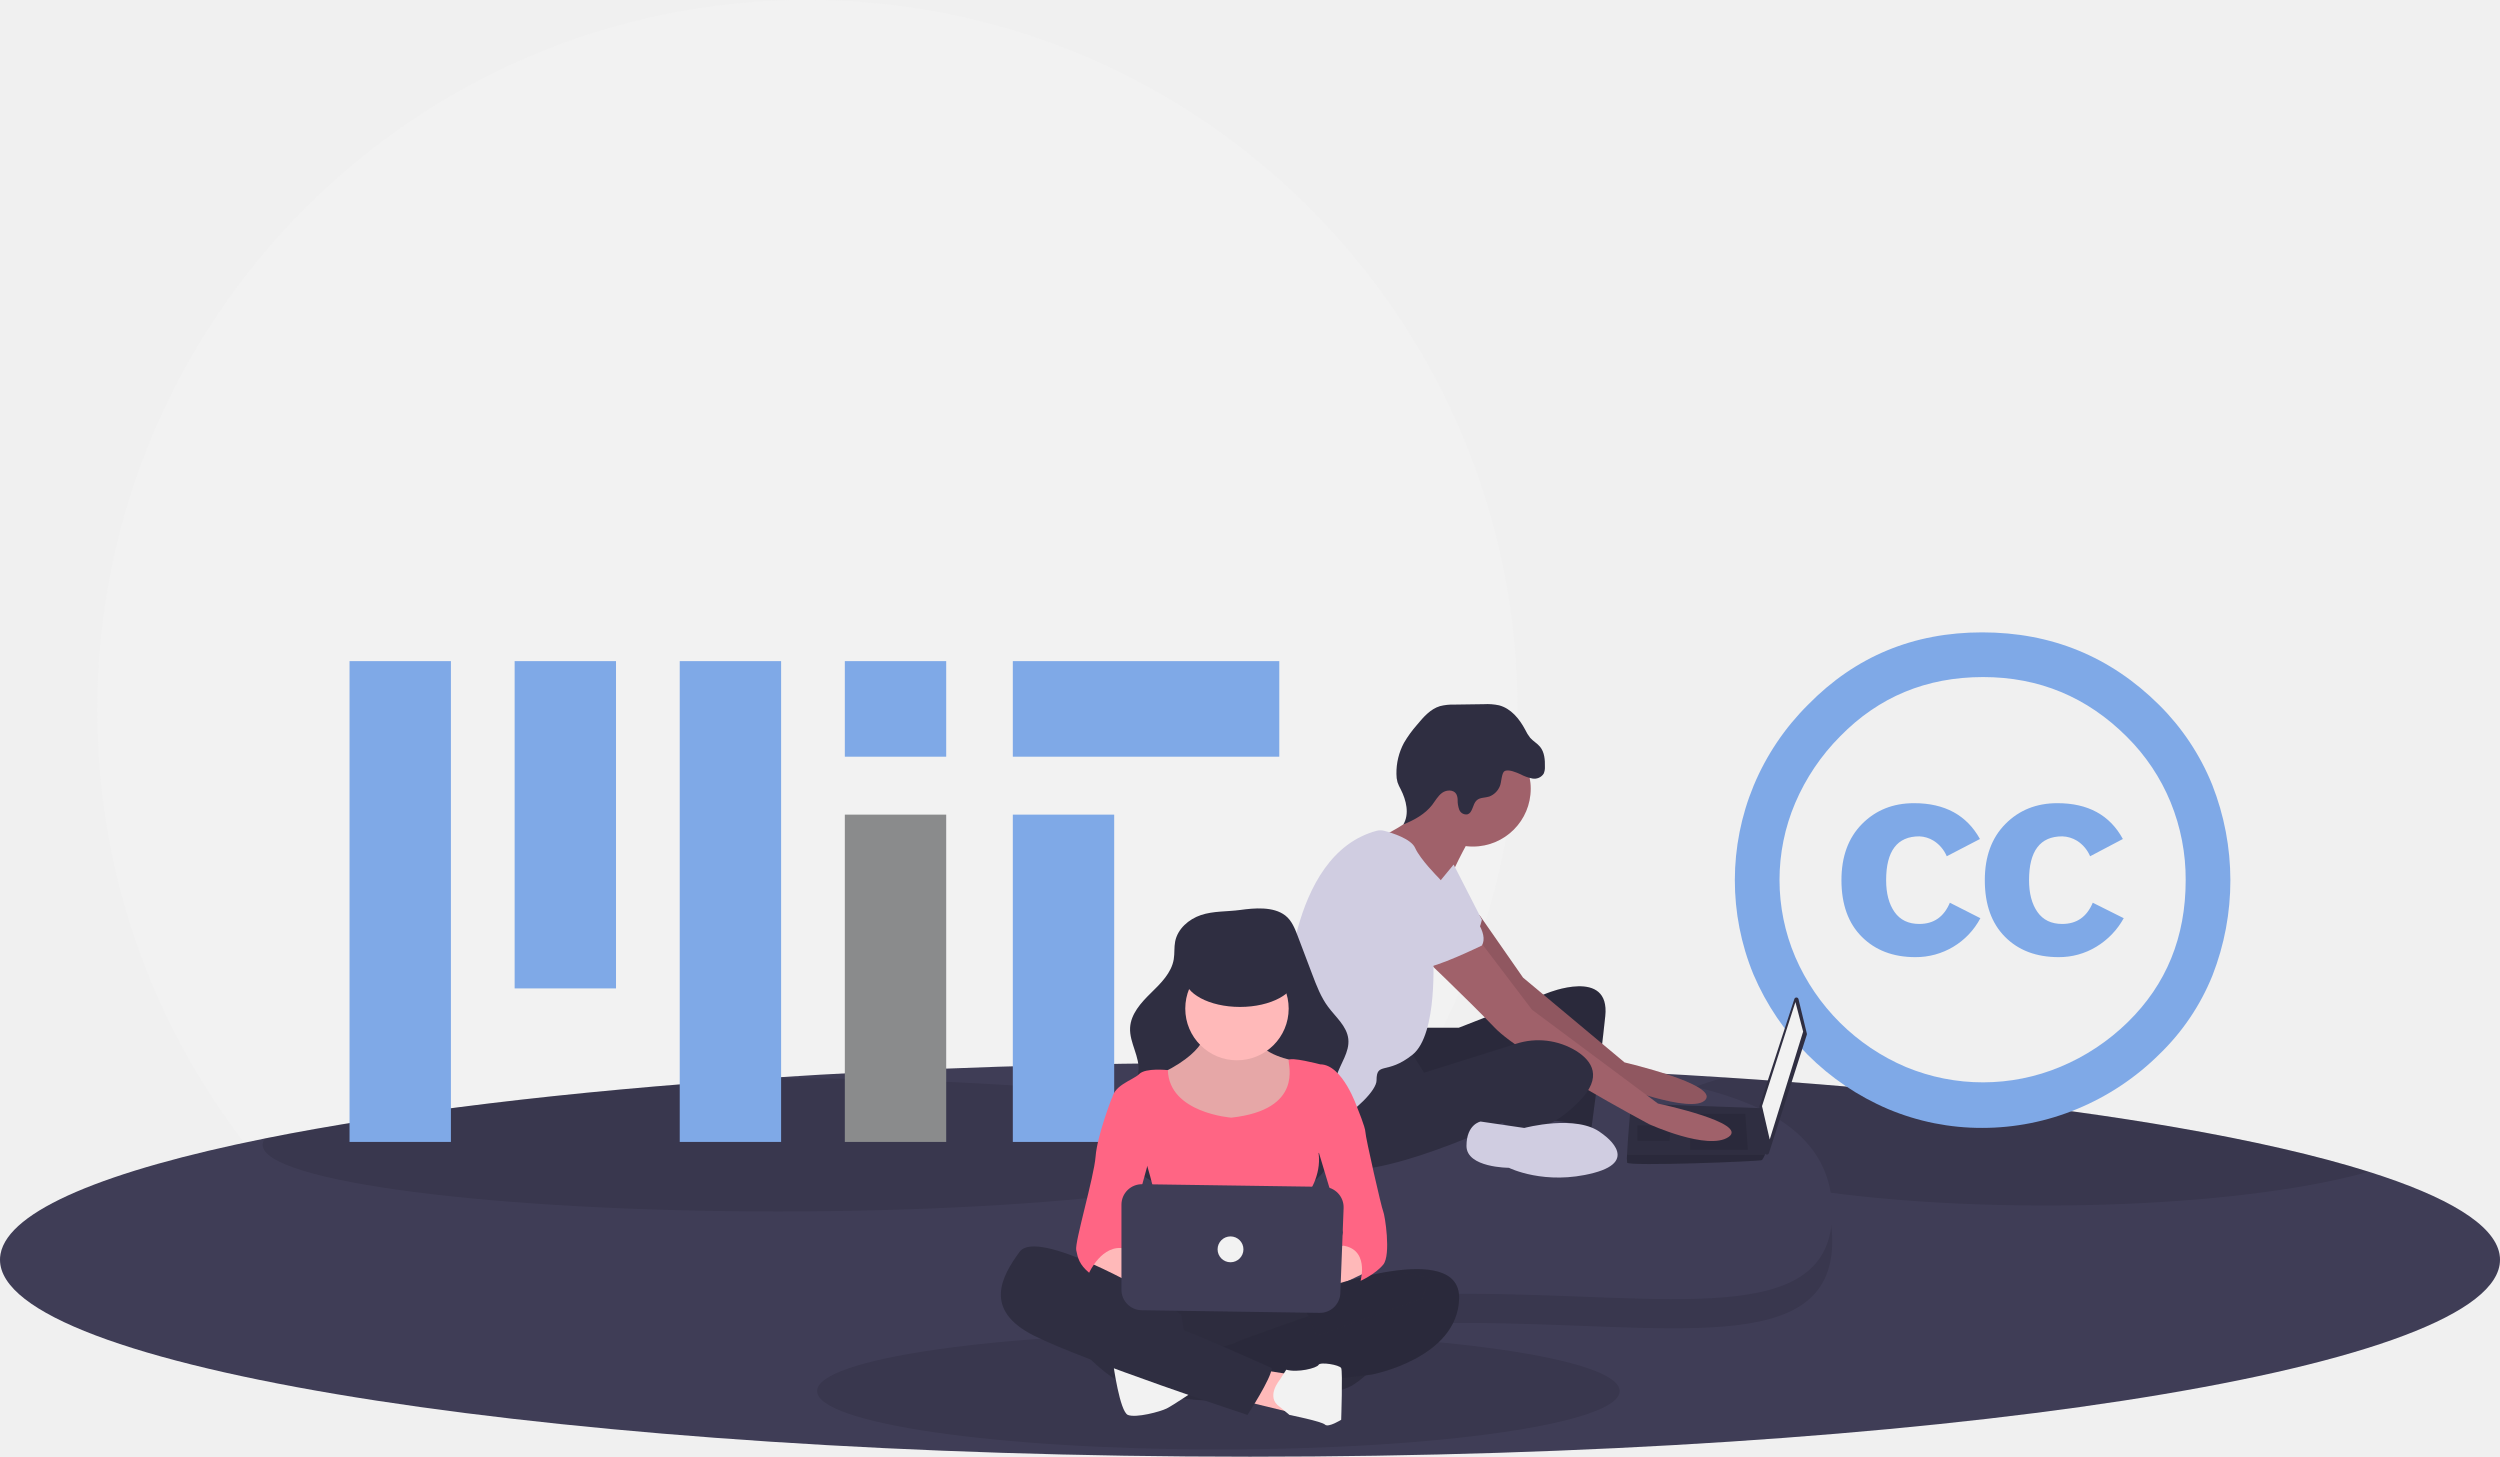
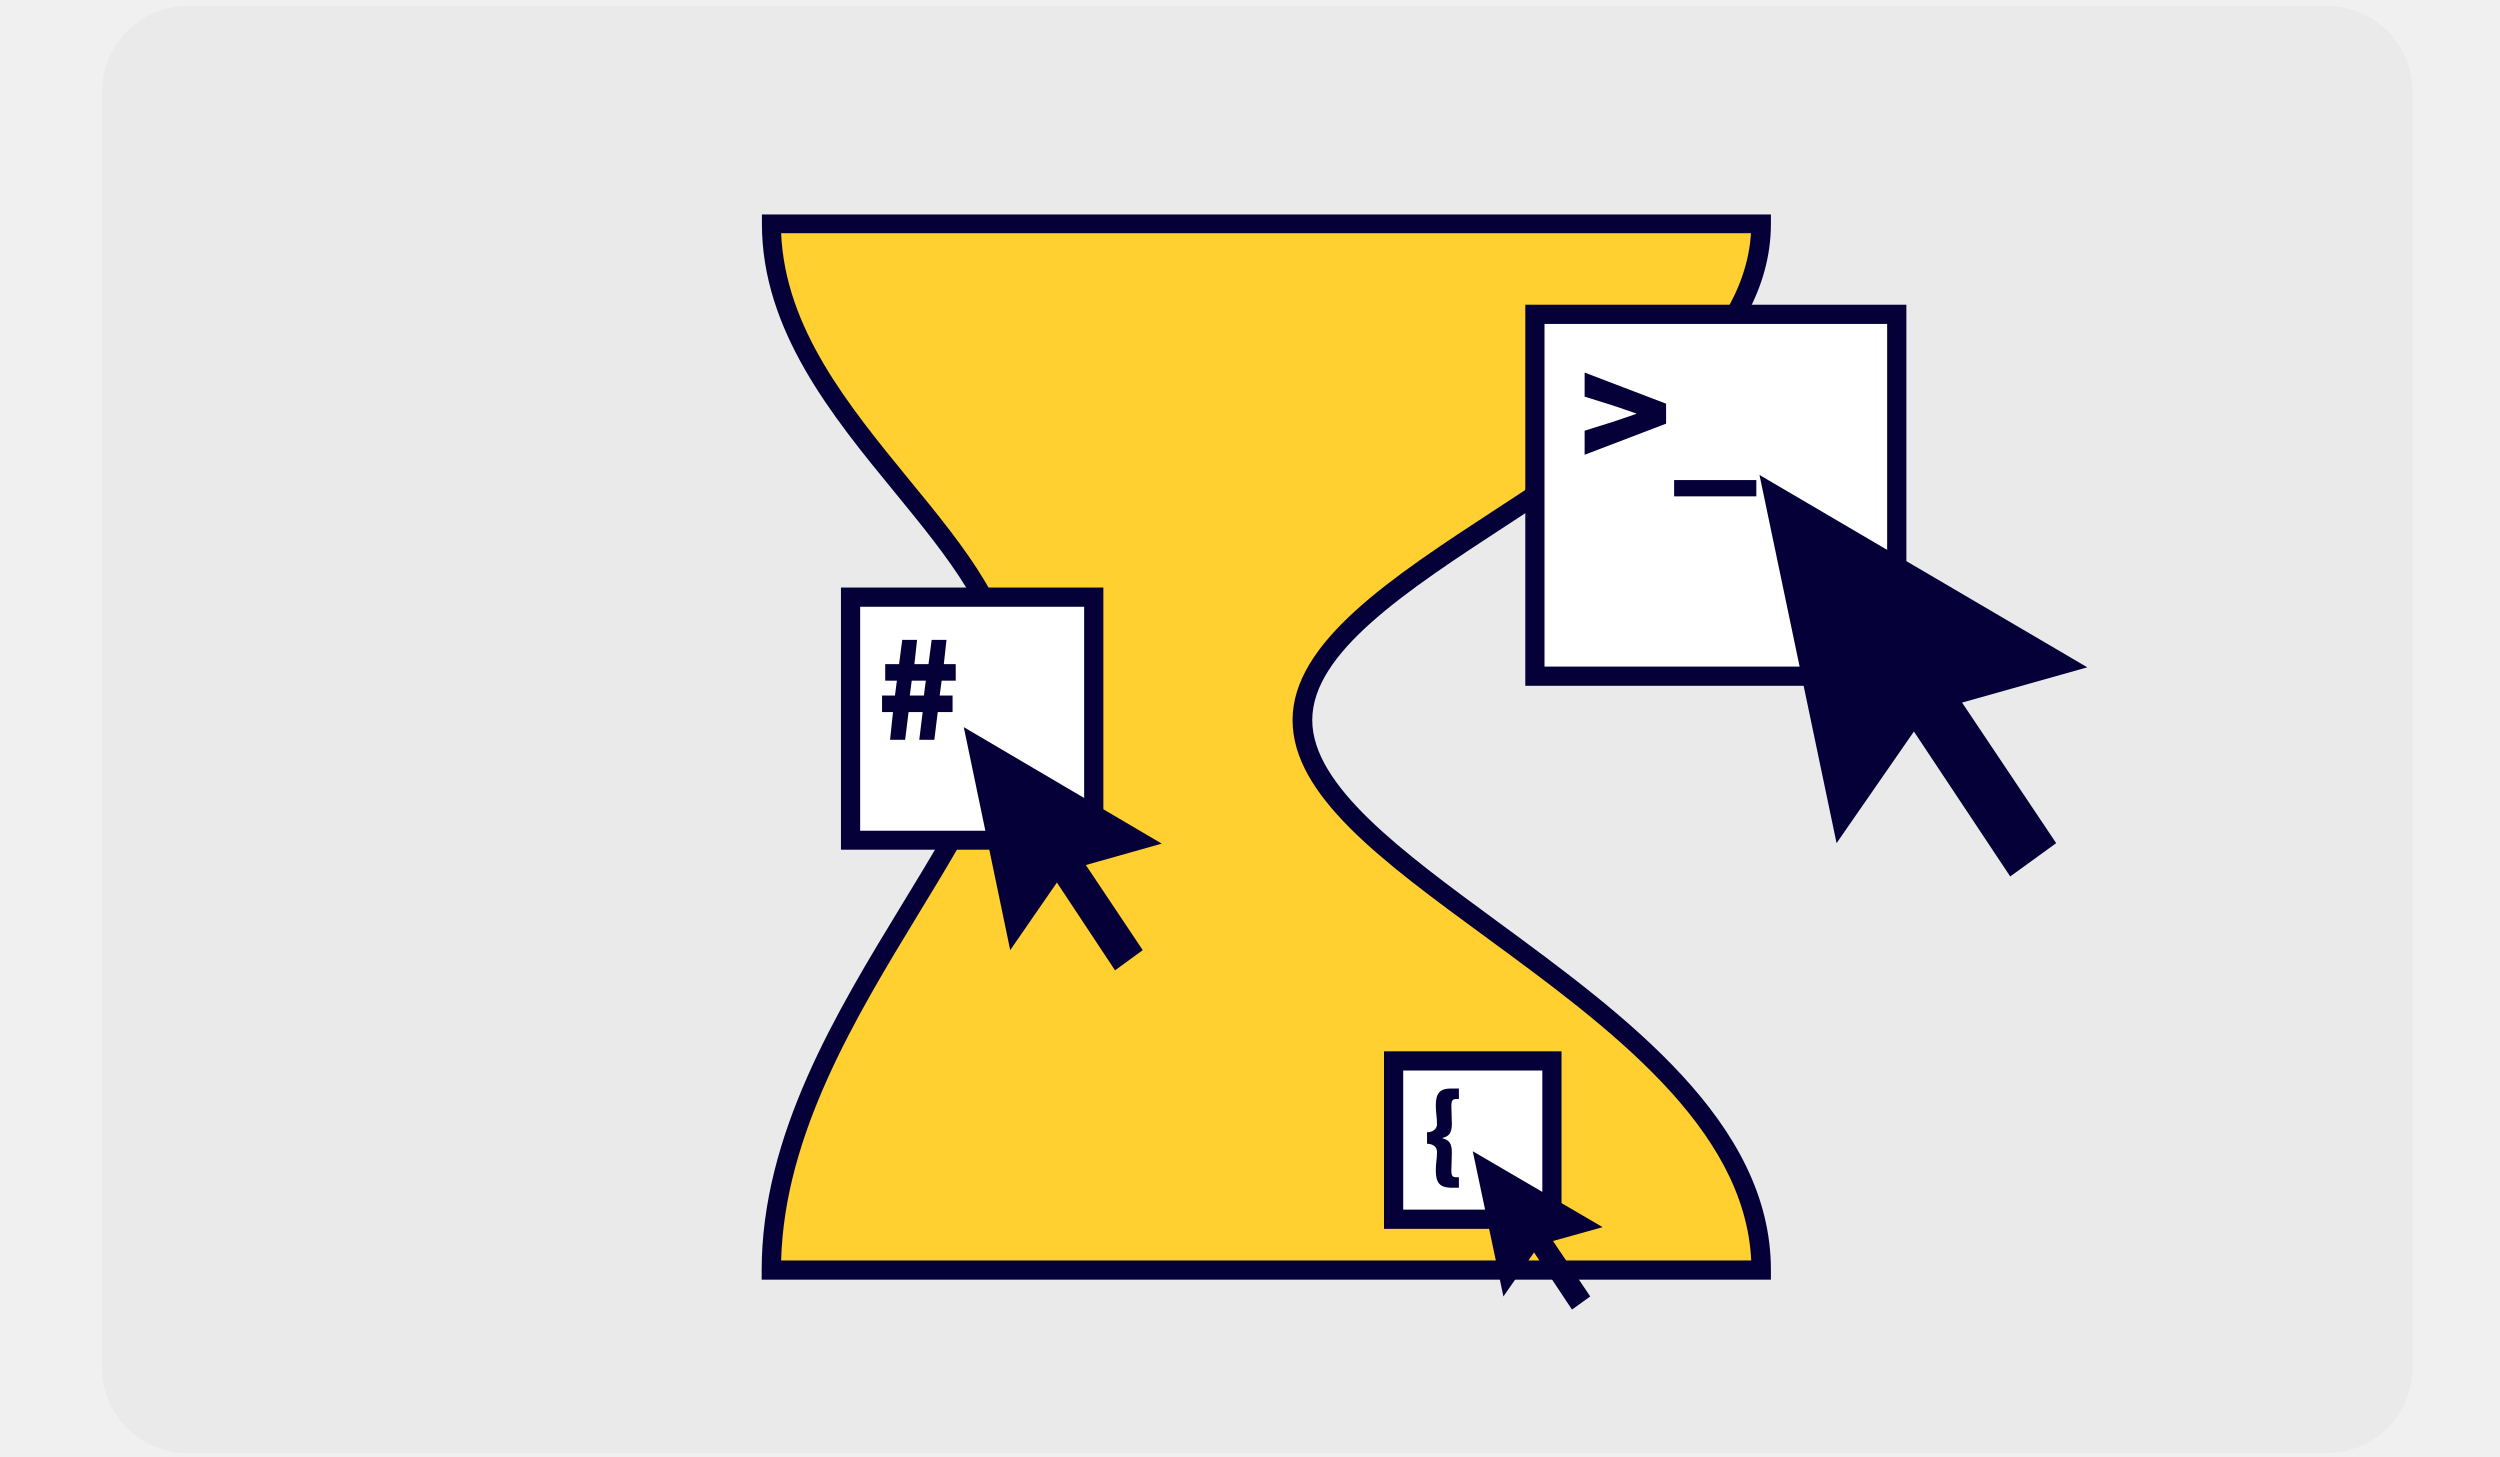
- <svg xmlns="http://www.w3.org/2000/svg" data-name="Layer 1" width="1028" height="598.997" viewBox="0 0 1028 598.997">
-   <circle cx="332.005" cy="292.004" r="292.004" fill="#f2f2f2" />
-   <path d="M1114,668.499a13.69,13.69,0,0,1-.17,2.12c-7.14,43.76-234.46,78.88-513.83,78.88s-506.69-35.12-513.83-78.88a13.675,13.675,0,0,1-.17-2.12c0-.2,0-.41.02-.61,0-.11.01-.21.01-.32a.489.489,0,0,0,.01-.12c.04-.45.1-.88.18-1.32,3.26-17.89,43.35-34.33,108.74-47.5,53.48-10.77,123.89-19.36,204.93-24.76,61.5-4.1,129.12-6.37,200.11-6.37,57.12,0,112.06,1.47,163.38,4.17h.02q16.11.855,31.74,1.87c71.33,4.62,134.63,11.69,185.63,20.54,31.37,5.45,58.1,11.58,79.19,18.22h.01c32.46,10.23,51.6,21.7,53.81,33.83.08.44.14.87.18,1.32a.487.487,0,0,0,.01.12c0,.11.01.21.01.32C1114,668.089,1114,668.299,1114,668.499Z" transform="translate(-86 -150.5013)" fill="#3f3d56" />
-   <ellipse cx="501" cy="571.997" rx="165" ry="24" opacity="0.1" />
-   <path d="M1059.96,632.299c-5.77,1.65-12.27,3.18-19.4,4.58-29.36,5.78-69.42,9.33-113.53,9.33-49.28,0-93.45-4.43-123.38-11.44-24.84-5.82-39.88-13.39-39.88-21.7,0-7.3,11.64-14.06,31.37-19.53,71.33,4.62,134.63,11.69,185.63,20.54C1012.14,619.529,1038.87,625.659,1059.96,632.299Z" transform="translate(-86 -150.5013)" opacity="0.1" />
-   <path d="M618,621.249c0,15.13-94.92,27.4-212,27.4s-212-12.27-212-27.4a4.372,4.372,0,0,1,.96-2.62c53.48-10.77,123.89-19.36,204.93-24.76q3.045-.015,6.11-.01C523.08,593.859,618,606.119,618,621.249Z" transform="translate(-86 -150.5013)" opacity="0.1" />
-   <rect x="416.472" y="334.975" width="41.685" height="134.584" fill="#7fa9e7" />
-   <rect x="279.506" y="271.851" width="41.685" height="197.708" fill="#7fa9e7" />
-   <rect x="143.73" y="271.851" width="41.685" height="197.708" fill="#7fa9e7" />
-   <rect x="211.618" y="271.851" width="41.685" height="134.584" fill="#7fa9e7" />
-   <rect x="347.393" y="271.851" width="41.685" height="39.303" fill="#7fa9e7" />
-   <rect x="347.393" y="334.975" width="41.685" height="134.584" fill="#8a8b8c" />
-   <rect x="416.472" y="271.851" width="109.573" height="39.303" fill="#7fa9e7" />
-   <path d="M901.062,410.53q42.748,0,72.774,29.839A97.983,97.983,0,0,1,995.668,473.208a107.346,107.346,0,0,1,.096,78.409,93.533,93.533,0,0,1-21.739,32.294,104.704,104.704,0,0,1-33.841,22.561,101.425,101.425,0,0,1-39.114,7.823,99.015,99.015,0,0,1-38.662-7.734A104.845,104.845,0,0,1,807.007,551.165a101.764,101.764,0,0,1,.089-77.594A102.307,102.307,0,0,1,829.565,440.185Q858.674,410.537,901.062,410.53Zm.369,18.377q-34.93,0-58.768,24.379A87.595,87.595,0,0,0,824.197,480.668a80.789,80.789,0,0,0,0,63.311,86.249,86.249,0,0,0,45.577,45.31,82.687,82.687,0,0,0,63.41-.089,87.995,87.995,0,0,0,27.741-18.374q23.831-23.287,23.828-58.405a83.659,83.659,0,0,0-6.186-32.02,81.465,81.465,0,0,0-18.002-26.929Q935.989,428.909,901.431,428.908Zm-1.277,66.591-13.649,7.097a14.006,14.006,0,0,0-5.365-6.368,12.087,12.087,0,0,0-5.916-1.818q-13.64,0-13.646,18.011,0,8.186,3.454,13.095,3.458,4.914,10.192,4.916,8.916,0,12.557-8.733l12.551,6.368a29.99,29.99,0,0,1-26.745,16.012q-13.644,0-22.016-8.37-8.367-8.367-8.367-23.284,0-14.557,8.46-23.105,8.458-8.549,21.38-8.552Q891.97,480.757,900.155,495.498Zm58.765,0-13.465,7.097a13.992,13.992,0,0,0-5.368-6.368,12.373,12.373,0,0,0-6.094-1.818q-13.644,0-13.649,18.011,0,8.186,3.458,13.095,3.453,4.914,10.192,4.916,8.907,0,12.548-8.733l12.735,6.368a31.277,31.277,0,0,1-11.274,11.736,29.398,29.398,0,0,1-15.464,4.276q-13.831,0-22.099-8.37-8.291-8.367-8.284-23.284,0-14.557,8.463-23.105,8.453-8.549,21.373-8.552Q950.912,480.757,958.919,495.498Z" transform="translate(-86 -150.5013)" fill="#7fa9e7" />
-   <path d="M839.417,660.837c0,48.737-67.934,33.663-151.113,33.663s-150.104,15.075-150.104-33.663,67.925-59.337,151.104-59.337S839.417,612.099,839.417,660.837Z" transform="translate(-86 -150.5013)" opacity="0.1" />
-   <path d="M839.417,648.837c0,48.737-67.934,33.663-151.113,33.663s-150.104,15.075-150.104-33.663,67.925-59.337,151.104-59.337S839.417,600.099,839.417,648.837Z" transform="translate(-86 -150.5013)" fill="#3f3d56" />
-   <path d="M825.542,561.343l3.434,14.164a.885.885,0,0,1-.017.478l-15.575,48.673a.885.885,0,0,1-1.722-.17l-2.155-18.961a.885.885,0,0,1,.038-.374l14.297-43.876A.885.885,0,0,1,825.542,561.343Z" transform="translate(-86 -150.5013)" fill="#2f2e41" />
-   <polygon points="738.278 412.038 741.449 424.19 727.711 468.572 724.541 454.835 738.278 412.038" fill="#f2f2f2" />
-   <path d="M755.064,628.584c.528,1.585,54.949-.528,55.477-1.057a11.469,11.469,0,0,0,1.162-2.113c.497-1.057.951-2.113.951-2.113l-2.113-17.108L756.649,604.279s-1.347,14.498-1.622,21.134A15.853,15.853,0,0,0,755.064,628.584Z" transform="translate(-86 -150.5013)" fill="#2f2e41" />
-   <polygon points="717.673 458.005 718.729 472.799 694.953 472.799 694.953 458.005 717.673 458.005" opacity="0.1" />
-   <polygon points="687.028 462.76 687.17 462.732 686.5 469.1 673.291 469.1 673.291 462.76 687.028 462.76" opacity="0.1" />
-   <path d="M755.064,628.584c.528,1.585,54.949-.528,55.477-1.057a11.469,11.469,0,0,0,1.162-2.113H755.027A15.853,15.853,0,0,0,755.064,628.584Z" transform="translate(-86 -150.5013)" opacity="0.1" />
-   <path d="M671.055,573.106h14.794l36.457-14.266s25.889-10.567,23.776,9.51S740.27,615.375,740.27,615.375s-11.624-5.284-17.964-3.698-2.113-32.23-2.113-32.23-51.779,24.833-56.534,21.663-5.812-25.361-5.812-25.361Z" transform="translate(-86 -150.5013)" fill="#2f2e41" />
-   <path d="M671.055,573.106h14.794l36.457-14.266s25.889-10.567,23.776,9.51S740.27,615.375,740.27,615.375s-11.624-5.284-17.964-3.698-2.113-32.23-2.113-32.23-51.779,24.833-56.534,21.663-5.812-25.361-5.812-25.361Z" transform="translate(-86 -150.5013)" opacity="0.1" />
-   <path d="M694.363,526.777l17.904,25.723,41.74,34.871s38.57,8.982,33.286,15.322-37.513-6.34-37.513-6.34S701.7,561.483,700.115,558.841s-19.021-27.474-19.021-27.474Z" transform="translate(-86 -150.5013)" fill="#a0616a" />
-   <path d="M694.363,526.777l17.904,25.723,41.74,34.871s38.57,8.982,33.286,15.322-37.513-6.34-37.513-6.34S701.7,561.483,700.115,558.841s-19.021-27.474-19.021-27.474Z" transform="translate(-86 -150.5013)" opacity="0.1" />
-   <circle cx="605.661" cy="324.331" r="23.776" fill="#a0616a" />
-   <path d="M690.076,495.967s-7.925,13.737-9.51,21.134-23.776-14.794-23.776-14.794l-2.906-7.661s20.87-9.775,19.285-17.7S690.076,495.967,690.076,495.967Z" transform="translate(-86 -150.5013)" fill="#a0616a" />
-   <path d="M683.736,506.005l11.624,22.719s-2.642,11.095-6.869,12.152-22.191-13.737-22.191-13.737Z" transform="translate(-86 -150.5013)" fill="#d0cde1" />
-   <path d="M694.303,537.178l21.663,28.531,51.779,38.57s37.513,7.925,29.06,13.737-32.758-5.284-32.758-5.284-52.307-28.003-63.403-39.627-31.701-31.173-31.701-31.173Z" transform="translate(-86 -150.5013)" fill="#a0616a" />
-   <path d="M665.244,581.56l6.34,10.039,37.839-11.905a29.751,29.751,0,0,1,24.771,2.989c6.604,4.161,10.831,10.765,1.321,20.54-19.021,19.549-31.701,8.982-31.701,8.982s-63.931,30.116-74.498,15.322-11.095-22.191-11.095-22.191S658.903,579.975,665.244,581.56Z" transform="translate(-86 -150.5013)" fill="#2f2e41" />
-   <path d="M744.497,616.432s16.907,11.095-3.17,16.379-34.871-2.113-34.871-2.113-17.436,0-17.436-8.982,5.812-10.039,5.812-10.039l17.964,2.642S734.458,608.506,744.497,616.432Z" transform="translate(-86 -150.5013)" fill="#d0cde1" />
-   <path d="M711.166,468.851a17.728,17.728,0,0,0,4.982,1.785,4.548,4.548,0,0,0,4.595-1.969,6.181,6.181,0,0,0,.522-2.795c.064-2.901-.146-6.038-1.985-8.283-1.17-1.429-2.878-2.33-4.089-3.724a17.598,17.598,0,0,1-2.067-3.378c-2.356-4.424-5.843-8.676-10.69-9.951a23.183,23.183,0,0,0-6.24-.477l-12.206.172a21.251,21.251,0,0,0-5.872.632c-3.929,1.188-6.789,4.492-9.409,7.651a47.851,47.851,0,0,0-5.396,7.448,26.133,26.133,0,0,0-3.098,12.804,11.98,11.98,0,0,0,.439,3.388,18.801,18.801,0,0,0,1.332,2.925c2.289,4.496,3.648,10.112,1.07,14.449,4.478-1.829,8.909-4.228,11.863-8.058,1.321-1.714,2.358-3.72,4.119-4.977s4.631-1.367,5.761.479a5.163,5.163,0,0,1,.583,2.418,11.084,11.084,0,0,0,.668,4.081,3.058,3.058,0,0,0,3.322,1.896c2.3-.648,2.08-4.179,3.852-5.782,1.346-1.218,3.422-.985,5.15-1.538a7.643,7.643,0,0,0,4.387-4.321c.655-1.468.645-5.31,1.884-6.105C706.194,466.625,709.726,468.21,711.166,468.851Z" transform="translate(-86 -150.5013)" fill="#2f2e41" />
-   <path d="M651.996,492.139a6.271,6.271,0,0,1,3.264.008c3.392.911,10.995,3.321,12.625,6.989,2.113,4.755,9.51,12.152,9.51,12.152s10.039,10.039,7.925,16.907-10.039,14.794-10.039,14.794,2.113,32.758-8.454,41.212-14.794,2.642-14.794,10.567-32.758,32.758-39.098,17.436c0,0,3.17-28.531,2.113-38.57C614.008,563.741,615.533,502.011,651.996,492.139Z" transform="translate(-86 -150.5013)" fill="#d0cde1" />
-   <path d="M668.942,505.477s32.23,23.776,26.418,33.815c0,0-19.549,9.51-23.776,8.982s-20.606-19.021-24.833-20.606S640.411,497.552,668.942,505.477Z" transform="translate(-86 -150.5013)" fill="#d0cde1" />
-   <path d="M579.811,526.783c-5.013,1.693-9.554,5.652-10.58,10.843-.476,2.406-.184,4.907-.585,7.327-.929,5.612-5.334,9.897-9.396,13.878s-8.258,8.606-8.555,14.286c-.325,6.22,4.186,12.047,3.406,18.226-.907,7.179-8.489,11.831-10.364,18.82-1.252,4.667.282,9.694,2.805,13.815,4.809,7.852,13.028,13.183,21.781,16.041s18.075,3.459,27.282,3.556c11.211.117,23.383-.845,31.806-8.244a25.48,25.48,0,0,0,8.459-16.588c.8-8.571-2.777-17.426-.31-25.673,1.553-5.19,5.447-9.93,4.866-15.316-.568-5.266-5.168-8.999-8.323-13.253-2.946-3.972-4.734-8.663-6.486-13.288l-5.995-15.824c-1.178-3.111-2.473-6.382-5.099-8.424-4.917-3.822-12.822-3.071-18.572-2.283C590.619,525.412,584.94,525.051,579.811,526.783Z" transform="translate(-86 -150.5013)" fill="#2f2e41" />
-   <path d="M581.688,572.877s2.657,8.637-17.274,18.602,1.993,20.595,1.993,20.595l23.253,5.315s23.917-3.322,26.575-7.308,7.308-17.274,5.979-19.267a31.061,31.061,0,0,0-3.322-3.986s-15.945-2.657-15.281-9.966S581.688,572.877,581.688,572.877Z" transform="translate(-86 -150.5013)" fill="#ffb9b9" />
-   <path d="M581.688,572.877s2.657,8.637-17.274,18.602,1.993,20.595,1.993,20.595l23.253,5.315s23.917-3.322,26.575-7.308,7.308-17.274,5.979-19.267a31.061,31.061,0,0,0-3.322-3.986s-15.945-2.657-15.281-9.966S581.688,572.877,581.688,572.877Z" transform="translate(-86 -150.5013)" opacity="0.1" />
-   <circle cx="508.643" cy="414.736" r="21.26" fill="#ffb9b9" />
-   <path d="M592.318,610.082s-25.604-1.872-26.089-19.539c0,0-9.122-1.057-11.78,1.601s-11.294,4.651-11.294,11.294,14.616,26.575,14.616,26.575,7.972,26.575,4.651,31.225-3.986,16.609-3.986,16.609,33.218-2.657,38.533,0,26.575,2.657,27.904,0-1.329-35.876-1.329-35.876,5.979-7.972,4.651-17.274L644.139,606.096s-5.979-17.938-15.281-17.938c0,0-12.623-3.322-12.955-1.661S622.215,606.76,592.318,610.082Z" transform="translate(-86 -150.5013)" fill="#ff6584" />
-   <path d="M532.525,668.547s5.979,9.301,21.26,11.294,17.938-3.322,16.609-4.651-17.274-7.308-17.274-7.308l-9.301-7.308Z" transform="translate(-86 -150.5013)" fill="#ffb9b9" />
-   <path d="M641.481,660.574l-17.274,9.966s-22.589-1.329-13.952,5.315,24.582,3.986,24.582,3.986l15.281-7.308Z" transform="translate(-86 -150.5013)" fill="#ffb9b9" />
-   <path d="M555.113,677.848s-15.945,39.198,3.322,45.177,72.416,4.651,84.375-3.322,15.281-18.602,13.287-21.924-15.281-12.623-24.582-13.287S555.113,677.848,555.113,677.848Z" transform="translate(-86 -150.5013)" fill="#2f2e41" />
-   <path d="M555.113,677.848s-15.945,39.198,3.322,45.177,72.416,4.651,84.375-3.322,15.281-18.602,13.287-21.924-15.281-12.623-24.582-13.287S555.113,677.848,555.113,677.848Z" transform="translate(-86 -150.5013)" opacity="0.05" />
-   <path d="M630.378,680.283s56.281-20.373,55.617,4.208-35.876,31.225-35.876,31.225l-10.63,1.329-58.465,1.993s1.993-10.63-2.657-11.959c0,0,15.281-3.986,15.945-4.651s38.533-13.952,41.191-14.616,10.63-5.979,16.609-5.315c0,0,6.644-5.315,13.952-3.986l-20.595,1.329Z" transform="translate(-86 -150.5013)" fill="#2f2e41" />
-   <path d="M630.378,680.283s56.281-20.373,55.617,4.208-35.876,31.225-35.876,31.225l-10.63,1.329-58.465,1.993s1.993-10.63-2.657-11.959c0,0,15.281-3.986,15.945-4.651s38.533-13.952,41.191-14.616,10.63-5.979,16.609-5.315c0,0,6.644-5.315,13.952-3.986l-20.595,1.329Z" transform="translate(-86 -150.5013)" opacity="0.1" />
-   <polygon points="534.434 533.081 541.53 549.271 584.714 533.99 588.036 525.354 576.741 523.36 554.035 527.347 544.187 530.004 534.434 533.081" fill="#2f2e41" />
-   <polygon points="534.434 533.081 541.53 549.271 584.714 533.99 588.036 525.354 576.741 523.36 554.035 527.347 544.187 530.004 534.434 533.081" opacity="0.1" />
-   <path d="M528.538,703.094s12.623,15.945,27.239,19.931,22.589-1.329,22.589-1.329L573.716,703.094l-1.993-11.959L563.086,685.156l-17.274-7.972-20.595-6.644s-8.637-1.329-8.637,0,7.972,21.26,7.972,21.26Z" transform="translate(-86 -150.5013)" fill="#2f2e41" />
-   <path d="M543.819,711.731s2.657,19.267,5.979,20.595,13.287-1.329,15.945-2.657,11.691-7.459,11.691-7.459S545.812,710.402,543.819,711.731Z" transform="translate(-86 -150.5013)" fill="#f2f2f2" />
-   <polygon points="518.277 563.223 530.9 565.216 529.571 580.496 511.964 576.22 518.277 563.223" fill="#ffb9b9" />
-   <path d="M612.186,717.977s-5.916,7.042.063,11.028l3.986,3.322s13.287,2.657,14.616,3.986,6.644-1.993,6.644-1.993.664-19.931,0-21.26-8.637-2.657-9.301-1.329-8.637,3.322-13.287,1.993Z" transform="translate(-86 -150.5013)" fill="#f2f2f2" />
-   <path d="M559.099,682.499s-46.506-27.239-53.814-17.274-15.281,23.917,5.979,34.547,87.697,32.554,87.697,32.554,9.966-15.281,9.966-19.267c0,0-35.212-15.945-41.191-17.274s-29.897-16.609-33.219-17.938-7.972-5.315-7.972-5.315Z" transform="translate(-86 -150.5013)" fill="#2f2e41" />
-   <path d="M545.812,600.117l-2.657,1.993s-5.979,15.281-6.644,23.917-8.637,35.212-7.972,38.533,1.329,5.979,5.315,9.301c0,0,5.315-11.959,14.616-9.966l11.294-41.191Z" transform="translate(-86 -150.5013)" fill="#ff6584" />
-   <path d="M638.824,600.117l5.315,5.979s3.322,7.972,3.322,9.966,6.644,31.225,7.308,32.554,3.322,17.938,0,21.924-9.301,6.644-9.301,6.644,3.986-13.952-8.637-14.616l1.329-5.315-11.959-39.862Z" transform="translate(-86 -150.5013)" fill="#ff6584" />
-   <path d="M547.141,645.858v34.995a8.413,8.413,0,0,0,8.289,8.413l73.185,1.084a8.413,8.413,0,0,0,8.532-8.089l1.346-34.999a8.413,8.413,0,0,0-8.285-8.736l-74.531-1.08A8.413,8.413,0,0,0,547.141,645.858Z" transform="translate(-86 -150.5013)" fill="#3f3d56" />
-   <ellipse cx="509.89" cy="401.732" rx="22.884" ry="12.322" fill="#2f2e41" />
-   <circle cx="505.986" cy="513.727" r="5.315" fill="#f2f2f2" />
+ <svg xmlns="http://www.w3.org/2000/svg" version="1.1" id="图层_1" x="0px" y="0px" viewBox="0 0 1028 599" style="enable-background:new 0 0 1028 599;" xml:space="preserve">
+   <style type="text/css">
+ 	.st0{fill:#EAEAEA;}
+ 	.st1{fill:#FFD02F;}
+ 	.st2{fill:#050038;}
+ 	.st3{fill:#FFFFFF;}
+ </style>
+   <path class="st0" d="M957,597.5H77c-19.3,0-35-15.8-35-35v-525c0-19.3,15.8-35,35-35h880c19.3,0,35,15.8,35,35v525  C992,581.8,976.3,597.5,957,597.5z" />
+   <g id="Group-3_1_">
+     <g id="Clip-2_1_">
+ 	</g>
+     <g>
+       <path id="Fill-1_1_" class="st1" d="M724.2,522.2h-407c0-97.5,97.4-180.6,97.4-241S317.2,171.3,317.2,92h407    c0,93.6-188.6,138.4-188.6,204.1C535.6,361.7,724.2,416.9,724.2,522.2" />
+       <path class="st2" d="M728.1,526.2H313.2v-3.9c0-55.7,30.8-106.2,57.9-150.7c21.2-34.8,39.5-64.8,39.5-90.3    c0-26.8-20.8-52.1-42.8-79c-25.6-31.2-54.5-66.5-54.5-110.2v-3.9h414.9V92c0,53.1-57.7,90.8-108.6,124c-41.2,26.9-80,52.3-80,80.1    c0,27,37,54.1,76.1,82.8c52.7,38.7,112.5,82.5,112.5,143.3v4H728.1z M321.2,518.3h398.9c-2.6-54.9-59.1-96.3-109.2-133    c-42.6-31.2-79.4-58.2-79.4-89.2c0-32,40.6-58.6,83.6-86.7c47.9-31.3,102-66.6,104.9-113.5H321.2c1.7,39.1,27.6,70.7,52.6,101.3    c23,28,44.6,54.4,44.6,84c0,27.7-18.8,58.6-40.6,94.4C351.9,418.2,322.6,466.4,321.2,518.3z" />
+     </g>
+   </g>
+   <g>
+     <rect id="Rectangle_1_" x="631.1" y="129.2" class="st3" width="148.8" height="148.8" />
+     <path class="st2" d="M783.9,282H627.2V125.3h156.7V282z M635.1,274.1H776V133.2H635.1V274.1z" />
+   </g>
+   <g>
+     <rect id="Rectangle-Copy_2_" x="349.7" y="245.5" class="st3" width="100" height="100" />
+     <path class="st2" d="M453.7,349.4H345.8V241.6h107.9L453.7,349.4L453.7,349.4z M353.7,341.6h92.1v-92.1h-92.1V341.6z" />
+   </g>
+   <g>
+     <rect id="Rectangle-Copy-2_2_" x="573" y="436.2" class="st3" width="65.1" height="65.1" />
+     <path class="st2" d="M642.1,505.3h-73v-73h73V505.3z M577,497.4h57.2v-57.2H577V497.4z" />
+   </g>
+   <polygon id="Path-185-Copy-2_1_" class="st2" points="458.5,399 434.6,362.9 415.4,390.7 396.3,299 477.7,346.9 446.5,355.7   469.9,390.7 " />
+   <polygon id="Path-185-Copy_1_" class="st2" points="826.6,360.4 787,300.8 755.2,346.7 723.5,195.3 858.3,274.4 806.8,288.9   845.5,346.7 " />
+   <polygon id="Path-185-Copy-3_1_" class="st2" points="646.4,538.5 630.8,515 618.2,533.1 605.6,473.4 659,504.6 638.6,510.3   653.9,533.1 " />
+   <g>
+     <path class="st2" d="M651.6,177.1l11.5-3.6l9.7-3.3V170l-9.7-3.3l-11.5-3.6v-9.9l33.5,12.8v8.2L651.6,187V177.1z" />
+     <path class="st2" d="M688.4,197.4h33.8v6.7h-33.8V197.4z" />
+   </g>
+   <g>
+     <path class="st2" d="M367.2,292.8h-4.5V286h5.3l0.8-6.1H364v-6.8h5.7l1.3-10h6.1l-1.1,10h5.8l1.3-10h6.1l-1.1,10h4.9v6.8h-5.8   l-0.8,6.1h5.3v6.8h-6.1l-1.4,11.4H378l1.4-11.4h-5.8l-1.4,11.4H366L367.2,292.8z M379.9,286l0.8-6.1h-5.8l-0.8,6.1H379.9z" />
+   </g>
+   <g>
+     <path class="st2" d="M590.4,481.4c0-3.3,0.5-4.7,0.5-7.7c0-1.6-1-3.3-4.1-3.4v-4.7c3-0.1,4.1-1.8,4.1-3.4c0-2.9-0.5-4.4-0.5-7.7   c0-5.2,1.9-6.9,6.2-6.9h3.3v4.3h-0.8c-1.8,0-2.3,0.5-2.3,2.9s0.2,4.6,0.2,7.4c0,3.8-1.3,5.1-3.8,5.7v0.2c2.5,0.6,3.8,1.9,3.8,5.7   c0,2.7-0.2,5-0.2,7.4c0,2.5,0.5,2.9,2.3,2.9h0.8v4.3h-3.3C592.3,488.3,590.4,486.6,590.4,481.4z" />
+   </g>
</svg>
